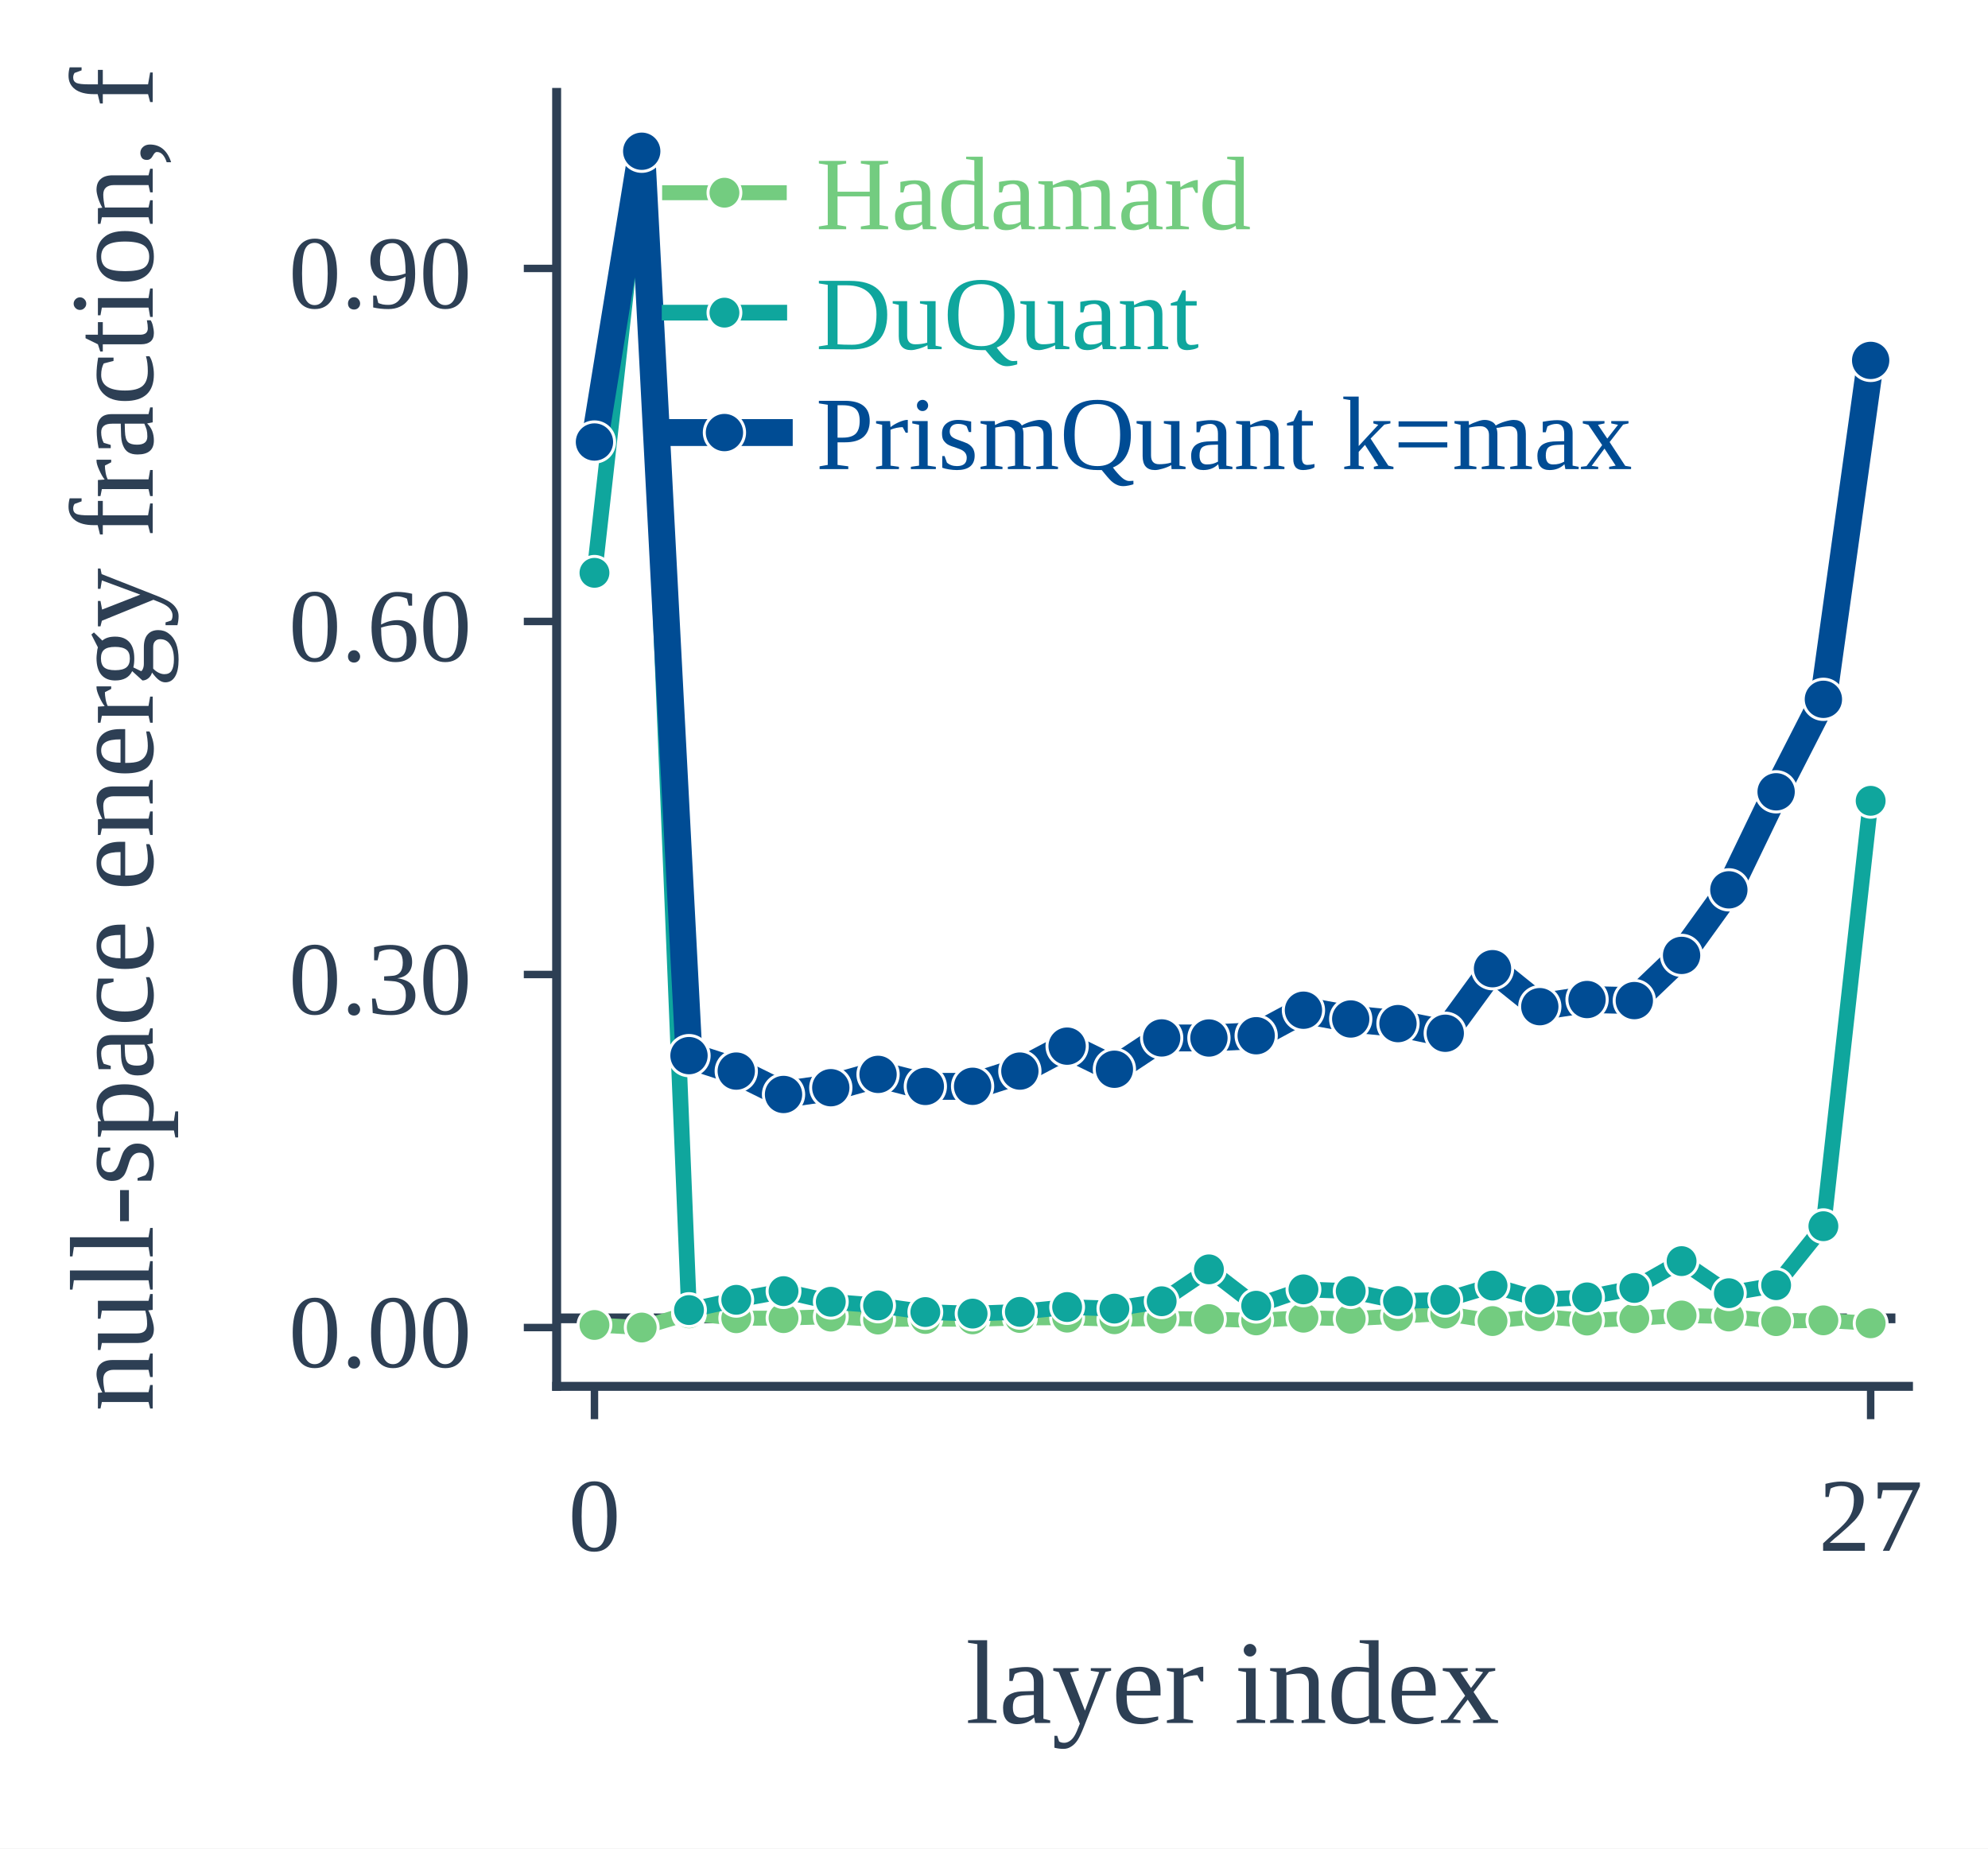
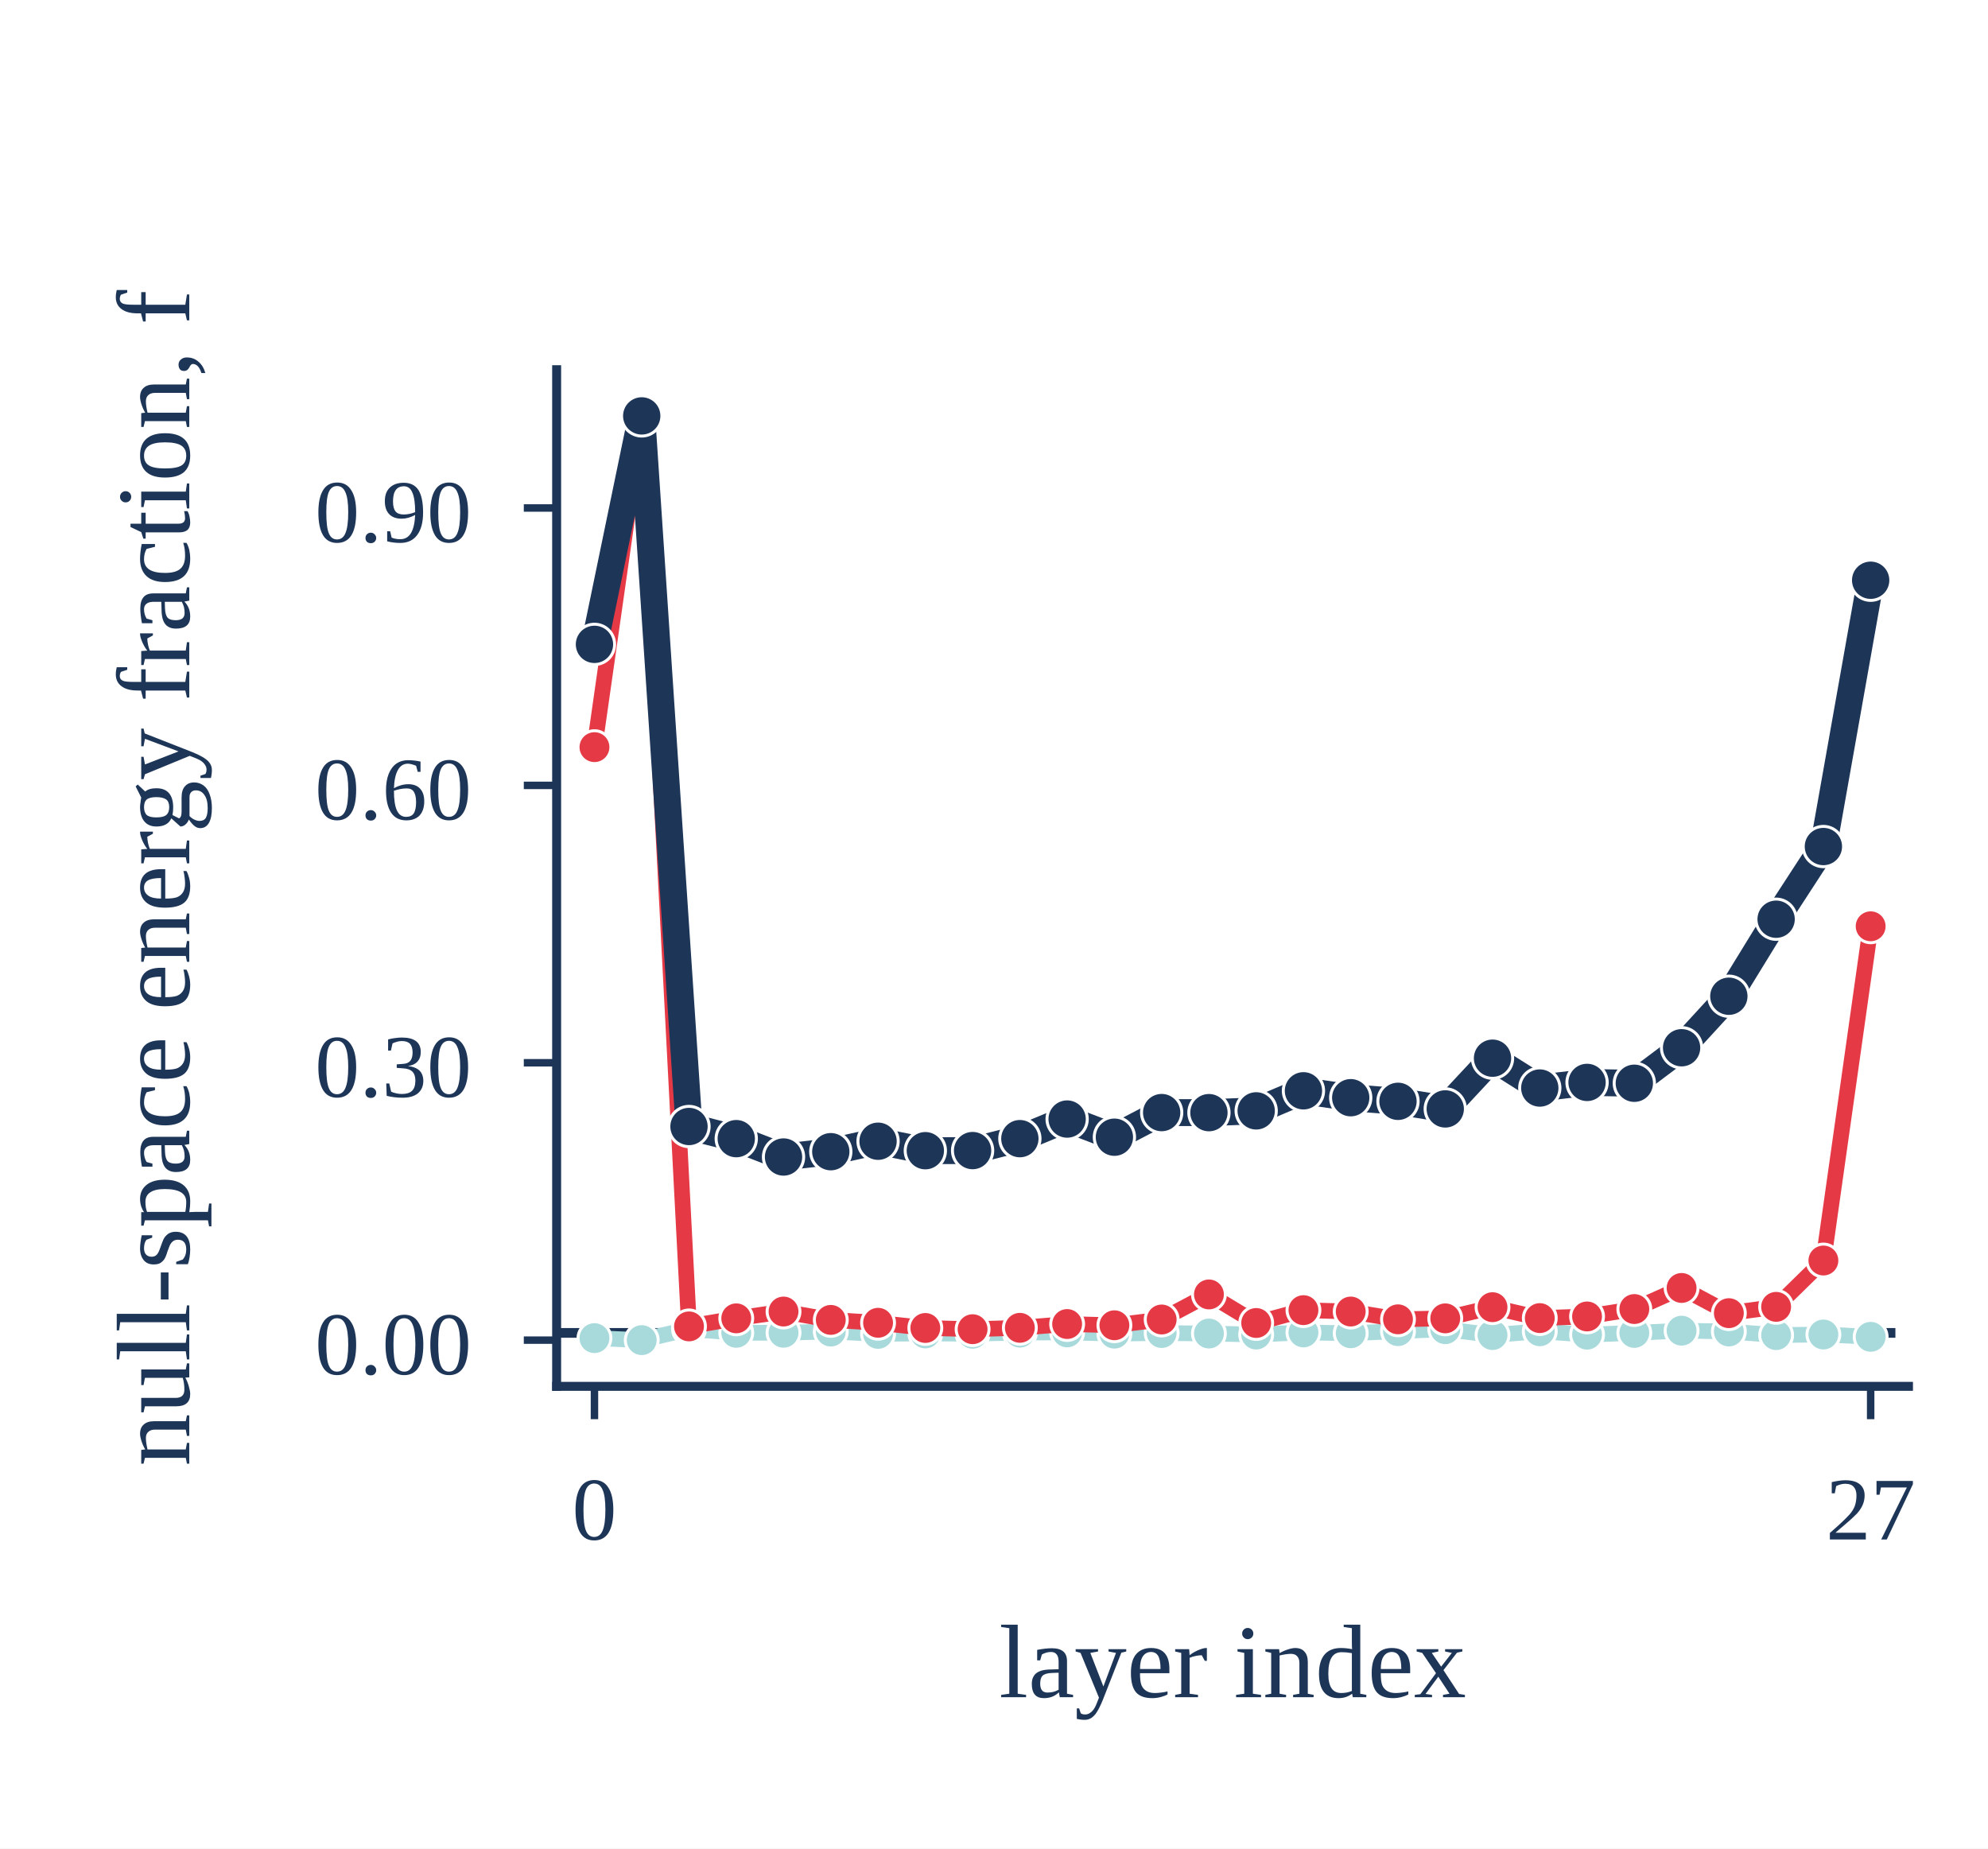
<svg xmlns="http://www.w3.org/2000/svg" xmlns:xlink="http://www.w3.org/1999/xlink" width="133.2pt" height="123.84pt" viewBox="0 0 133.2 123.84" version="1.1">
  <defs>
    <style type="text/css">*{stroke-linejoin: round; stroke-linecap: butt}</style>
  </defs>
  <g id="figure_1">
    <g id="patch_1">
-       <path d="M 0 123.84  L 133.2 123.84  L 133.2 0  L 0 0  z " style="fill: #ffffff" />
+       <path d="M 0 123.84 L 133.2 123.84 L 133.2 0 L 0 0 z " style="fill: #ffffff" />
    </g>
    <g id="axes_1">
      <g id="patch_2">
-         <path d="M 37.296 92.88  L 127.872 92.88  L 127.872 6.192  L 37.296 6.192  z " style="fill: #ffffff" />
+         <path d="M 37.296 92.88 L 127.872 92.88 L 127.872 24.768 L 37.296 24.768 z " style="fill: #ffffff" />
      </g>
      <g id="line2d_1">
-         <path d="M 37.296 88.324  L 127.872 88.324  " clip-path="url(#p4467985f52)" style="fill: none; stroke-dasharray: 1.95,1.3; stroke-dashoffset: 0; stroke: #2d3f54; stroke-width: 0.65" />
+         <path d="M 37.296 89.3 L 127.872 89.3 " clip-path="url(#p75a2b9dc0c)" style="fill: none; stroke-dasharray: 1.95,1.3; stroke-dashoffset: 0; stroke: #1d3557; stroke-width: 0.65" />
      </g>
      <g id="matplotlib.axis_1">
        <g id="xtick_1">
          <g id="line2d_2">
            <defs>
-               <path id="m7c803a8f22" d="M 0 0  L 0 2.2  " style="stroke: #2d3f54; stroke-width: 0.5" />
+               <path id="m716e5c46c3" d="M 0 0 L 0 2.2 " style="stroke: #1d3557; stroke-width: 0.5" />
            </defs>
            <g>
-               <use xlink:href="#m7c803a8f22" x="39.83" y="92.88" style="fill: #2d3f54; stroke: #2d3f54; stroke-width: 0.5" />
+               <use xlink:href="#m716e5c46c3" x="39.83" y="92.88" style="fill: #1d3557; stroke: #1d3557; stroke-width: 0.5" />
            </g>
          </g>
          <g id="text_1">
-             <text style="font-size: 7px; font-family: 'Times New Roman', 'Liberation Serif', 'DejaVu Serif', serif; text-anchor: middle; fill: #2d3f54" x="39.83" y="103.899" transform="rotate(-0 39.82959 103.8989)">0</text>
+             <text style="font-size: 6px; font-family: 'Times New Roman', 'Liberation Serif', 'DejaVu Serif', serif; text-anchor: middle; fill: #1d3557" x="39.83" y="103.139" transform="rotate(-0 39.82959 103.1391)">0</text>
          </g>
        </g>
        <g id="xtick_2">
          <g id="line2d_3">
            <g>
-               <use xlink:href="#m7c803a8f22" x="125.338" y="92.88" style="fill: #2d3f54; stroke: #2d3f54; stroke-width: 0.5" />
+               <use xlink:href="#m716e5c46c3" x="125.338" y="92.88" style="fill: #1d3557; stroke: #1d3557; stroke-width: 0.5" />
            </g>
          </g>
          <g id="text_2">
-             <text style="font-size: 7px; font-family: 'Times New Roman', 'Liberation Serif', 'DejaVu Serif', serif; text-anchor: middle; fill: #2d3f54" x="125.338" y="103.899" transform="rotate(-0 125.3384 103.8989)">27</text>
+             <text style="font-size: 6px; font-family: 'Times New Roman', 'Liberation Serif', 'DejaVu Serif', serif; text-anchor: middle; fill: #1d3557" x="125.338" y="103.139" transform="rotate(-0 125.3384 103.1391)">27</text>
          </g>
        </g>
        <g id="text_3">
-           <text style="font-size: 8px; font-family: 'Times New Roman', 'Liberation Serif', 'DejaVu Serif', serif; text-anchor: middle; fill: #2d3f54" x="82.584" y="115.433" transform="rotate(-0 82.584 115.4334)">layer index</text>
+           <text style="font-size: 7px; font-family: 'Times New Roman', 'Liberation Serif', 'DejaVu Serif', serif; text-anchor: middle; fill: #1d3557" x="82.584" y="113.706" transform="rotate(-0 82.584 113.7058)">layer index</text>
        </g>
      </g>
      <g id="matplotlib.axis_2">
        <g id="ytick_1">
          <g id="line2d_4">
            <defs>
-               <path id="m701e18519f" d="M 0 0  L -2.2 0  " style="stroke: #2d3f54; stroke-width: 0.5" />
+               <path id="m52e8c75e8f" d="M 0 0 L -2.2 0 " style="stroke: #1d3557; stroke-width: 0.5" />
            </defs>
            <g>
-               <use xlink:href="#m701e18519f" x="37.296" y="88.94" style="fill: #2d3f54; stroke: #2d3f54; stroke-width: 0.5" />
+               <use xlink:href="#m52e8c75e8f" x="37.296" y="89.784" style="fill: #1d3557; stroke: #1d3557; stroke-width: 0.5" />
            </g>
          </g>
          <g id="text_4">
-             <text style="font-size: 7px; font-family: 'Times New Roman', 'Liberation Serif', 'DejaVu Serif', serif; text-anchor: end; fill: #2d3f54" x="31.596" y="91.599" transform="rotate(-0 31.596 91.59936)">0.00</text>
+             <text style="font-size: 6px; font-family: 'Times New Roman', 'Liberation Serif', 'DejaVu Serif', serif; text-anchor: end; fill: #1d3557" x="31.596" y="92.064" transform="rotate(-0 31.596 92.06374)">0.00</text>
          </g>
        </g>
        <g id="ytick_2">
          <g id="line2d_5">
            <g>
-               <use xlink:href="#m701e18519f" x="37.296" y="65.288" style="fill: #2d3f54; stroke: #2d3f54; stroke-width: 0.5" />
+               <use xlink:href="#m52e8c75e8f" x="37.296" y="71.201" style="fill: #1d3557; stroke: #1d3557; stroke-width: 0.5" />
            </g>
          </g>
          <g id="text_5">
-             <text style="font-size: 7px; font-family: 'Times New Roman', 'Liberation Serif', 'DejaVu Serif', serif; text-anchor: end; fill: #2d3f54" x="31.596" y="67.947" transform="rotate(-0 31.596 67.94744)">0.30</text>
+             <text style="font-size: 6px; font-family: 'Times New Roman', 'Liberation Serif', 'DejaVu Serif', serif; text-anchor: end; fill: #1d3557" x="31.596" y="73.48" transform="rotate(-0 31.596 73.4801)">0.30</text>
          </g>
        </g>
        <g id="ytick_3">
          <g id="line2d_6">
            <g>
-               <use xlink:href="#m701e18519f" x="37.296" y="41.636" style="fill: #2d3f54; stroke: #2d3f54; stroke-width: 0.5" />
+               <use xlink:href="#m52e8c75e8f" x="37.296" y="52.617" style="fill: #1d3557; stroke: #1d3557; stroke-width: 0.5" />
            </g>
          </g>
          <g id="text_6">
-             <text style="font-size: 7px; font-family: 'Times New Roman', 'Liberation Serif', 'DejaVu Serif', serif; text-anchor: end; fill: #2d3f54" x="31.596" y="44.296" transform="rotate(-0 31.596 44.29553)">0.60</text>
+             <text style="font-size: 6px; font-family: 'Times New Roman', 'Liberation Serif', 'DejaVu Serif', serif; text-anchor: end; fill: #1d3557" x="31.596" y="54.896" transform="rotate(-0 31.596 54.89645)">0.60</text>
          </g>
        </g>
        <g id="ytick_4">
          <g id="line2d_7">
            <g>
-               <use xlink:href="#m701e18519f" x="37.296" y="17.984" style="fill: #2d3f54; stroke: #2d3f54; stroke-width: 0.5" />
+               <use xlink:href="#m52e8c75e8f" x="37.296" y="34.033" style="fill: #1d3557; stroke: #1d3557; stroke-width: 0.5" />
            </g>
          </g>
          <g id="text_7">
-             <text style="font-size: 7px; font-family: 'Times New Roman', 'Liberation Serif', 'DejaVu Serif', serif; text-anchor: end; fill: #2d3f54" x="31.596" y="20.644" transform="rotate(-0 31.596 20.64361)">0.90</text>
+             <text style="font-size: 6px; font-family: 'Times New Roman', 'Liberation Serif', 'DejaVu Serif', serif; text-anchor: end; fill: #1d3557" x="31.596" y="36.313" transform="rotate(-0 31.596 36.3128)">0.90</text>
          </g>
        </g>
        <g id="text_8">
-           <text style="font-size: 8px; font-family: 'Times New Roman', 'Liberation Serif', 'DejaVu Serif', serif; text-anchor: middle; fill: #2d3f54" x="10.233" y="49.536" transform="rotate(-90 10.23256 49.536)">null-space energy fraction, f</text>
+           <text style="font-size: 7px; font-family: 'Times New Roman', 'Liberation Serif', 'DejaVu Serif', serif; text-anchor: middle; fill: #1d3557" x="12.681" y="58.824" transform="rotate(-90 12.68131 58.824)">null-space energy fraction, f</text>
        </g>
      </g>
      <g id="line2d_8">
-         <path d="M 39.83 88.768  L 42.997 88.94  L 46.164 87.991  L 49.331 88.317  L 52.498 88.31  L 55.665 88.208  L 58.832 88.405  L 61.999 88.367  L 65.166 88.392  L 68.333 88.3  L 71.5 88.278  L 74.667 88.385  L 77.834 88.333  L 81.001 88.375  L 84.167 88.462  L 87.334 88.282  L 90.501 88.353  L 93.668 88.174  L 96.835 88.005  L 100.002 88.507  L 103.169 88.184  L 106.336 88.473  L 109.503 88.322  L 112.67 88.133  L 115.837 88.201  L 119.004 88.512  L 122.171 88.458  L 125.338 88.656  " clip-path="url(#p4467985f52)" style="fill: none; stroke: #73cc80; stroke-linecap: square" />
+         <path d="M 39.83 89.649 L 42.997 89.784 L 46.164 89.039 L 49.331 89.294 L 52.498 89.289 L 55.665 89.209 L 58.832 89.364 L 61.999 89.334 L 65.166 89.354 L 68.333 89.281 L 71.5 89.264 L 74.667 89.348 L 77.834 89.308 L 81.001 89.341 L 84.167 89.409 L 87.334 89.268 L 90.501 89.323 L 93.668 89.182 L 96.835 89.05 L 100.002 89.444 L 103.169 89.191 L 106.336 89.417 L 109.503 89.299 L 112.67 89.15 L 115.837 89.204 L 119.004 89.448 L 122.171 89.406 L 125.338 89.562 " clip-path="url(#p75a2b9dc0c)" style="fill: none; stroke: #a8dadc; stroke-width: 1.05; stroke-linecap: square" />
        <defs>
-           <path id="m86044b3d68" d="M 0 1.1  C 0.292 1.1 0.572 0.984 0.778 0.778  C 0.984 0.572 1.1 0.292 1.1 0  C 1.1 -0.292 0.984 -0.572 0.778 -0.778  C 0.572 -0.984 0.292 -1.1 0 -1.1  C -0.292 -1.1 -0.572 -0.984 -0.778 -0.778  C -0.984 -0.572 -1.1 -0.292 -1.1 0  C -1.1 0.292 -0.984 0.572 -0.778 0.778  C -0.572 0.984 -0.292 1.1 0 1.1  z " style="stroke: #ffffff; stroke-width: 0.2" />
+           <path id="m01fbbbdf0d" d="M 0 1.1 C 0.292 1.1 0.572 0.984 0.778 0.778 C 0.984 0.572 1.1 0.292 1.1 0 C 1.1 -0.292 0.984 -0.572 0.778 -0.778 C 0.572 -0.984 0.292 -1.1 0 -1.1 C -0.292 -1.1 -0.572 -0.984 -0.778 -0.778 C -0.984 -0.572 -1.1 -0.292 -1.1 0 C -1.1 0.292 -0.984 0.572 -0.778 0.778 C -0.572 0.984 -0.292 1.1 0 1.1 z " style="stroke: #ffffff; stroke-width: 0.2" />
        </defs>
-         <g clip-path="url(#p4467985f52)">
-           <use xlink:href="#m86044b3d68" x="39.83" y="88.768" style="fill: #73cc80; stroke: #ffffff; stroke-width: 0.2" />
-           <use xlink:href="#m86044b3d68" x="42.997" y="88.94" style="fill: #73cc80; stroke: #ffffff; stroke-width: 0.2" />
-           <use xlink:href="#m86044b3d68" x="46.164" y="87.991" style="fill: #73cc80; stroke: #ffffff; stroke-width: 0.2" />
-           <use xlink:href="#m86044b3d68" x="49.331" y="88.317" style="fill: #73cc80; stroke: #ffffff; stroke-width: 0.2" />
-           <use xlink:href="#m86044b3d68" x="52.498" y="88.31" style="fill: #73cc80; stroke: #ffffff; stroke-width: 0.2" />
-           <use xlink:href="#m86044b3d68" x="55.665" y="88.208" style="fill: #73cc80; stroke: #ffffff; stroke-width: 0.2" />
-           <use xlink:href="#m86044b3d68" x="58.832" y="88.405" style="fill: #73cc80; stroke: #ffffff; stroke-width: 0.2" />
-           <use xlink:href="#m86044b3d68" x="61.999" y="88.367" style="fill: #73cc80; stroke: #ffffff; stroke-width: 0.2" />
-           <use xlink:href="#m86044b3d68" x="65.166" y="88.392" style="fill: #73cc80; stroke: #ffffff; stroke-width: 0.2" />
-           <use xlink:href="#m86044b3d68" x="68.333" y="88.3" style="fill: #73cc80; stroke: #ffffff; stroke-width: 0.2" />
-           <use xlink:href="#m86044b3d68" x="71.5" y="88.278" style="fill: #73cc80; stroke: #ffffff; stroke-width: 0.2" />
-           <use xlink:href="#m86044b3d68" x="74.667" y="88.385" style="fill: #73cc80; stroke: #ffffff; stroke-width: 0.2" />
-           <use xlink:href="#m86044b3d68" x="77.834" y="88.333" style="fill: #73cc80; stroke: #ffffff; stroke-width: 0.2" />
-           <use xlink:href="#m86044b3d68" x="81.001" y="88.375" style="fill: #73cc80; stroke: #ffffff; stroke-width: 0.2" />
-           <use xlink:href="#m86044b3d68" x="84.167" y="88.462" style="fill: #73cc80; stroke: #ffffff; stroke-width: 0.2" />
-           <use xlink:href="#m86044b3d68" x="87.334" y="88.282" style="fill: #73cc80; stroke: #ffffff; stroke-width: 0.2" />
-           <use xlink:href="#m86044b3d68" x="90.501" y="88.353" style="fill: #73cc80; stroke: #ffffff; stroke-width: 0.2" />
-           <use xlink:href="#m86044b3d68" x="93.668" y="88.174" style="fill: #73cc80; stroke: #ffffff; stroke-width: 0.2" />
-           <use xlink:href="#m86044b3d68" x="96.835" y="88.005" style="fill: #73cc80; stroke: #ffffff; stroke-width: 0.2" />
-           <use xlink:href="#m86044b3d68" x="100.002" y="88.507" style="fill: #73cc80; stroke: #ffffff; stroke-width: 0.2" />
-           <use xlink:href="#m86044b3d68" x="103.169" y="88.184" style="fill: #73cc80; stroke: #ffffff; stroke-width: 0.2" />
-           <use xlink:href="#m86044b3d68" x="106.336" y="88.473" style="fill: #73cc80; stroke: #ffffff; stroke-width: 0.2" />
-           <use xlink:href="#m86044b3d68" x="109.503" y="88.322" style="fill: #73cc80; stroke: #ffffff; stroke-width: 0.2" />
-           <use xlink:href="#m86044b3d68" x="112.67" y="88.133" style="fill: #73cc80; stroke: #ffffff; stroke-width: 0.2" />
-           <use xlink:href="#m86044b3d68" x="115.837" y="88.201" style="fill: #73cc80; stroke: #ffffff; stroke-width: 0.2" />
-           <use xlink:href="#m86044b3d68" x="119.004" y="88.512" style="fill: #73cc80; stroke: #ffffff; stroke-width: 0.2" />
-           <use xlink:href="#m86044b3d68" x="122.171" y="88.458" style="fill: #73cc80; stroke: #ffffff; stroke-width: 0.2" />
-           <use xlink:href="#m86044b3d68" x="125.338" y="88.656" style="fill: #73cc80; stroke: #ffffff; stroke-width: 0.2" />
+         <g clip-path="url(#p75a2b9dc0c)">
+           <use xlink:href="#m01fbbbdf0d" x="39.83" y="89.649" style="fill: #a8dadc; stroke: #ffffff; stroke-width: 0.2" />
+           <use xlink:href="#m01fbbbdf0d" x="42.997" y="89.784" style="fill: #a8dadc; stroke: #ffffff; stroke-width: 0.2" />
+           <use xlink:href="#m01fbbbdf0d" x="46.164" y="89.039" style="fill: #a8dadc; stroke: #ffffff; stroke-width: 0.2" />
+           <use xlink:href="#m01fbbbdf0d" x="49.331" y="89.294" style="fill: #a8dadc; stroke: #ffffff; stroke-width: 0.2" />
+           <use xlink:href="#m01fbbbdf0d" x="52.498" y="89.289" style="fill: #a8dadc; stroke: #ffffff; stroke-width: 0.2" />
+           <use xlink:href="#m01fbbbdf0d" x="55.665" y="89.209" style="fill: #a8dadc; stroke: #ffffff; stroke-width: 0.2" />
+           <use xlink:href="#m01fbbbdf0d" x="58.832" y="89.364" style="fill: #a8dadc; stroke: #ffffff; stroke-width: 0.2" />
+           <use xlink:href="#m01fbbbdf0d" x="61.999" y="89.334" style="fill: #a8dadc; stroke: #ffffff; stroke-width: 0.2" />
+           <use xlink:href="#m01fbbbdf0d" x="65.166" y="89.354" style="fill: #a8dadc; stroke: #ffffff; stroke-width: 0.2" />
+           <use xlink:href="#m01fbbbdf0d" x="68.333" y="89.281" style="fill: #a8dadc; stroke: #ffffff; stroke-width: 0.2" />
+           <use xlink:href="#m01fbbbdf0d" x="71.5" y="89.264" style="fill: #a8dadc; stroke: #ffffff; stroke-width: 0.2" />
+           <use xlink:href="#m01fbbbdf0d" x="74.667" y="89.348" style="fill: #a8dadc; stroke: #ffffff; stroke-width: 0.2" />
+           <use xlink:href="#m01fbbbdf0d" x="77.834" y="89.308" style="fill: #a8dadc; stroke: #ffffff; stroke-width: 0.2" />
+           <use xlink:href="#m01fbbbdf0d" x="81.001" y="89.341" style="fill: #a8dadc; stroke: #ffffff; stroke-width: 0.2" />
+           <use xlink:href="#m01fbbbdf0d" x="84.167" y="89.409" style="fill: #a8dadc; stroke: #ffffff; stroke-width: 0.2" />
+           <use xlink:href="#m01fbbbdf0d" x="87.334" y="89.268" style="fill: #a8dadc; stroke: #ffffff; stroke-width: 0.2" />
+           <use xlink:href="#m01fbbbdf0d" x="90.501" y="89.323" style="fill: #a8dadc; stroke: #ffffff; stroke-width: 0.2" />
+           <use xlink:href="#m01fbbbdf0d" x="93.668" y="89.182" style="fill: #a8dadc; stroke: #ffffff; stroke-width: 0.2" />
+           <use xlink:href="#m01fbbbdf0d" x="96.835" y="89.05" style="fill: #a8dadc; stroke: #ffffff; stroke-width: 0.2" />
+           <use xlink:href="#m01fbbbdf0d" x="100.002" y="89.444" style="fill: #a8dadc; stroke: #ffffff; stroke-width: 0.2" />
+           <use xlink:href="#m01fbbbdf0d" x="103.169" y="89.191" style="fill: #a8dadc; stroke: #ffffff; stroke-width: 0.2" />
+           <use xlink:href="#m01fbbbdf0d" x="106.336" y="89.417" style="fill: #a8dadc; stroke: #ffffff; stroke-width: 0.2" />
+           <use xlink:href="#m01fbbbdf0d" x="109.503" y="89.299" style="fill: #a8dadc; stroke: #ffffff; stroke-width: 0.2" />
+           <use xlink:href="#m01fbbbdf0d" x="112.67" y="89.15" style="fill: #a8dadc; stroke: #ffffff; stroke-width: 0.2" />
+           <use xlink:href="#m01fbbbdf0d" x="115.837" y="89.204" style="fill: #a8dadc; stroke: #ffffff; stroke-width: 0.2" />
+           <use xlink:href="#m01fbbbdf0d" x="119.004" y="89.448" style="fill: #a8dadc; stroke: #ffffff; stroke-width: 0.2" />
+           <use xlink:href="#m01fbbbdf0d" x="122.171" y="89.406" style="fill: #a8dadc; stroke: #ffffff; stroke-width: 0.2" />
+           <use xlink:href="#m01fbbbdf0d" x="125.338" y="89.562" style="fill: #a8dadc; stroke: #ffffff; stroke-width: 0.2" />
        </g>
      </g>
      <g id="line2d_9">
-         <path d="M 39.83 38.377  L 42.997 10.14  L 46.164 87.769  L 49.331 87.082  L 52.498 86.501  L 55.665 87.213  L 58.832 87.46  L 61.999 87.902  L 65.166 88.006  L 68.333 87.889  L 71.5 87.566  L 74.667 87.672  L 77.834 87.179  L 81.001 85.042  L 84.167 87.478  L 87.334 86.383  L 90.501 86.501  L 93.668 87.166  L 96.835 87.083  L 100.002 86.129  L 103.169 87.061  L 106.336 86.919  L 109.503 86.289  L 112.67 84.49  L 115.837 86.64  L 119.004 86.102  L 122.171 82.151  L 125.338 53.651  " clip-path="url(#p4467985f52)" style="fill: none; stroke: #0fa69d; stroke-width: 1.05; stroke-linecap: square" />
+         <path d="M 39.83 50.056 L 42.997 27.87 L 46.164 88.864 L 49.331 88.324 L 52.498 87.868 L 55.665 88.428 L 58.832 88.622 L 61.999 88.969 L 65.166 89.051 L 68.333 88.959 L 71.5 88.705 L 74.667 88.788 L 77.834 88.401 L 81.001 86.722 L 84.167 88.635 L 87.334 87.775 L 90.501 87.868 L 93.668 88.39 L 96.835 88.325 L 100.002 87.576 L 103.169 88.308 L 106.336 88.197 L 109.503 87.701 L 112.67 86.288 L 115.837 87.977 L 119.004 87.554 L 122.171 84.45 L 125.338 62.058 " clip-path="url(#p75a2b9dc0c)" style="fill: none; stroke: #e63946; stroke-width: 1.05; stroke-linecap: square" />
        <defs>
-           <path id="m8e800b2c42" d="M 0 1.1  C 0.292 1.1 0.572 0.984 0.778 0.778  C 0.984 0.572 1.1 0.292 1.1 0  C 1.1 -0.292 0.984 -0.572 0.778 -0.778  C 0.572 -0.984 0.292 -1.1 0 -1.1  C -0.292 -1.1 -0.572 -0.984 -0.778 -0.778  C -0.984 -0.572 -1.1 -0.292 -1.1 0  C -1.1 0.292 -0.984 0.572 -0.778 0.778  C -0.572 0.984 -0.292 1.1 0 1.1  z " style="stroke: #ffffff; stroke-width: 0.2" />
+           <path id="m89990b2d81" d="M 0 1.1 C 0.292 1.1 0.572 0.984 0.778 0.778 C 0.984 0.572 1.1 0.292 1.1 0 C 1.1 -0.292 0.984 -0.572 0.778 -0.778 C 0.572 -0.984 0.292 -1.1 0 -1.1 C -0.292 -1.1 -0.572 -0.984 -0.778 -0.778 C -0.984 -0.572 -1.1 -0.292 -1.1 0 C -1.1 0.292 -0.984 0.572 -0.778 0.778 C -0.572 0.984 -0.292 1.1 0 1.1 z " style="stroke: #ffffff; stroke-width: 0.2" />
        </defs>
-         <g clip-path="url(#p4467985f52)">
-           <use xlink:href="#m8e800b2c42" x="39.83" y="38.377" style="fill: #0fa69d; stroke: #ffffff; stroke-width: 0.2" />
-           <use xlink:href="#m8e800b2c42" x="42.997" y="10.14" style="fill: #0fa69d; stroke: #ffffff; stroke-width: 0.2" />
-           <use xlink:href="#m8e800b2c42" x="46.164" y="87.769" style="fill: #0fa69d; stroke: #ffffff; stroke-width: 0.2" />
-           <use xlink:href="#m8e800b2c42" x="49.331" y="87.082" style="fill: #0fa69d; stroke: #ffffff; stroke-width: 0.2" />
-           <use xlink:href="#m8e800b2c42" x="52.498" y="86.501" style="fill: #0fa69d; stroke: #ffffff; stroke-width: 0.2" />
-           <use xlink:href="#m8e800b2c42" x="55.665" y="87.213" style="fill: #0fa69d; stroke: #ffffff; stroke-width: 0.2" />
-           <use xlink:href="#m8e800b2c42" x="58.832" y="87.46" style="fill: #0fa69d; stroke: #ffffff; stroke-width: 0.2" />
-           <use xlink:href="#m8e800b2c42" x="61.999" y="87.902" style="fill: #0fa69d; stroke: #ffffff; stroke-width: 0.2" />
-           <use xlink:href="#m8e800b2c42" x="65.166" y="88.006" style="fill: #0fa69d; stroke: #ffffff; stroke-width: 0.2" />
-           <use xlink:href="#m8e800b2c42" x="68.333" y="87.889" style="fill: #0fa69d; stroke: #ffffff; stroke-width: 0.2" />
-           <use xlink:href="#m8e800b2c42" x="71.5" y="87.566" style="fill: #0fa69d; stroke: #ffffff; stroke-width: 0.2" />
-           <use xlink:href="#m8e800b2c42" x="74.667" y="87.672" style="fill: #0fa69d; stroke: #ffffff; stroke-width: 0.2" />
-           <use xlink:href="#m8e800b2c42" x="77.834" y="87.179" style="fill: #0fa69d; stroke: #ffffff; stroke-width: 0.2" />
-           <use xlink:href="#m8e800b2c42" x="81.001" y="85.042" style="fill: #0fa69d; stroke: #ffffff; stroke-width: 0.2" />
-           <use xlink:href="#m8e800b2c42" x="84.167" y="87.478" style="fill: #0fa69d; stroke: #ffffff; stroke-width: 0.2" />
-           <use xlink:href="#m8e800b2c42" x="87.334" y="86.383" style="fill: #0fa69d; stroke: #ffffff; stroke-width: 0.2" />
-           <use xlink:href="#m8e800b2c42" x="90.501" y="86.501" style="fill: #0fa69d; stroke: #ffffff; stroke-width: 0.2" />
-           <use xlink:href="#m8e800b2c42" x="93.668" y="87.166" style="fill: #0fa69d; stroke: #ffffff; stroke-width: 0.2" />
-           <use xlink:href="#m8e800b2c42" x="96.835" y="87.083" style="fill: #0fa69d; stroke: #ffffff; stroke-width: 0.2" />
-           <use xlink:href="#m8e800b2c42" x="100.002" y="86.129" style="fill: #0fa69d; stroke: #ffffff; stroke-width: 0.2" />
-           <use xlink:href="#m8e800b2c42" x="103.169" y="87.061" style="fill: #0fa69d; stroke: #ffffff; stroke-width: 0.2" />
-           <use xlink:href="#m8e800b2c42" x="106.336" y="86.919" style="fill: #0fa69d; stroke: #ffffff; stroke-width: 0.2" />
-           <use xlink:href="#m8e800b2c42" x="109.503" y="86.289" style="fill: #0fa69d; stroke: #ffffff; stroke-width: 0.2" />
-           <use xlink:href="#m8e800b2c42" x="112.67" y="84.49" style="fill: #0fa69d; stroke: #ffffff; stroke-width: 0.2" />
-           <use xlink:href="#m8e800b2c42" x="115.837" y="86.64" style="fill: #0fa69d; stroke: #ffffff; stroke-width: 0.2" />
-           <use xlink:href="#m8e800b2c42" x="119.004" y="86.102" style="fill: #0fa69d; stroke: #ffffff; stroke-width: 0.2" />
-           <use xlink:href="#m8e800b2c42" x="122.171" y="82.151" style="fill: #0fa69d; stroke: #ffffff; stroke-width: 0.2" />
-           <use xlink:href="#m8e800b2c42" x="125.338" y="53.651" style="fill: #0fa69d; stroke: #ffffff; stroke-width: 0.2" />
+         <g clip-path="url(#p75a2b9dc0c)">
+           <use xlink:href="#m89990b2d81" x="39.83" y="50.056" style="fill: #e63946; stroke: #ffffff; stroke-width: 0.2" />
+           <use xlink:href="#m89990b2d81" x="42.997" y="27.87" style="fill: #e63946; stroke: #ffffff; stroke-width: 0.2" />
+           <use xlink:href="#m89990b2d81" x="46.164" y="88.864" style="fill: #e63946; stroke: #ffffff; stroke-width: 0.2" />
+           <use xlink:href="#m89990b2d81" x="49.331" y="88.324" style="fill: #e63946; stroke: #ffffff; stroke-width: 0.2" />
+           <use xlink:href="#m89990b2d81" x="52.498" y="87.868" style="fill: #e63946; stroke: #ffffff; stroke-width: 0.2" />
+           <use xlink:href="#m89990b2d81" x="55.665" y="88.428" style="fill: #e63946; stroke: #ffffff; stroke-width: 0.2" />
+           <use xlink:href="#m89990b2d81" x="58.832" y="88.622" style="fill: #e63946; stroke: #ffffff; stroke-width: 0.2" />
+           <use xlink:href="#m89990b2d81" x="61.999" y="88.969" style="fill: #e63946; stroke: #ffffff; stroke-width: 0.2" />
+           <use xlink:href="#m89990b2d81" x="65.166" y="89.051" style="fill: #e63946; stroke: #ffffff; stroke-width: 0.2" />
+           <use xlink:href="#m89990b2d81" x="68.333" y="88.959" style="fill: #e63946; stroke: #ffffff; stroke-width: 0.2" />
+           <use xlink:href="#m89990b2d81" x="71.5" y="88.705" style="fill: #e63946; stroke: #ffffff; stroke-width: 0.2" />
+           <use xlink:href="#m89990b2d81" x="74.667" y="88.788" style="fill: #e63946; stroke: #ffffff; stroke-width: 0.2" />
+           <use xlink:href="#m89990b2d81" x="77.834" y="88.401" style="fill: #e63946; stroke: #ffffff; stroke-width: 0.2" />
+           <use xlink:href="#m89990b2d81" x="81.001" y="86.722" style="fill: #e63946; stroke: #ffffff; stroke-width: 0.2" />
+           <use xlink:href="#m89990b2d81" x="84.167" y="88.635" style="fill: #e63946; stroke: #ffffff; stroke-width: 0.2" />
+           <use xlink:href="#m89990b2d81" x="87.334" y="87.775" style="fill: #e63946; stroke: #ffffff; stroke-width: 0.2" />
+           <use xlink:href="#m89990b2d81" x="90.501" y="87.868" style="fill: #e63946; stroke: #ffffff; stroke-width: 0.2" />
+           <use xlink:href="#m89990b2d81" x="93.668" y="88.39" style="fill: #e63946; stroke: #ffffff; stroke-width: 0.2" />
+           <use xlink:href="#m89990b2d81" x="96.835" y="88.325" style="fill: #e63946; stroke: #ffffff; stroke-width: 0.2" />
+           <use xlink:href="#m89990b2d81" x="100.002" y="87.576" style="fill: #e63946; stroke: #ffffff; stroke-width: 0.2" />
+           <use xlink:href="#m89990b2d81" x="103.169" y="88.308" style="fill: #e63946; stroke: #ffffff; stroke-width: 0.2" />
+           <use xlink:href="#m89990b2d81" x="106.336" y="88.197" style="fill: #e63946; stroke: #ffffff; stroke-width: 0.2" />
+           <use xlink:href="#m89990b2d81" x="109.503" y="87.701" style="fill: #e63946; stroke: #ffffff; stroke-width: 0.2" />
+           <use xlink:href="#m89990b2d81" x="112.67" y="86.288" style="fill: #e63946; stroke: #ffffff; stroke-width: 0.2" />
+           <use xlink:href="#m89990b2d81" x="115.837" y="87.977" style="fill: #e63946; stroke: #ffffff; stroke-width: 0.2" />
+           <use xlink:href="#m89990b2d81" x="119.004" y="87.554" style="fill: #e63946; stroke: #ffffff; stroke-width: 0.2" />
+           <use xlink:href="#m89990b2d81" x="122.171" y="84.45" style="fill: #e63946; stroke: #ffffff; stroke-width: 0.2" />
+           <use xlink:href="#m89990b2d81" x="125.338" y="62.058" style="fill: #e63946; stroke: #ffffff; stroke-width: 0.2" />
        </g>
      </g>
      <g id="line2d_10">
-         <path d="M 39.83 29.613  L 42.997 10.132  L 46.164 70.723  L 49.331 71.759  L 52.498 73.325  L 55.665 72.872  L 58.832 71.98  L 61.999 72.786  L 65.166 72.778  L 68.333 71.759  L 71.5 70.088  L 74.667 71.636  L 77.834 69.537  L 81.001 69.542  L 84.167 69.39  L 87.334 67.68  L 90.501 68.268  L 93.668 68.578  L 96.835 69.224  L 100.002 64.899  L 103.169 67.443  L 106.336 66.965  L 109.503 67.036  L 112.67 64.008  L 115.837 59.616  L 119.004 53.048  L 122.171 46.852  L 125.338 24.146  " clip-path="url(#p4467985f52)" style="fill: none; stroke: #004c94; stroke-width: 1.8; stroke-linecap: square" />
+         <path d="M 39.83 43.17 L 42.997 27.864 L 46.164 75.471 L 49.331 76.285 L 52.498 77.515 L 55.665 77.159 L 58.832 76.458 L 61.999 77.092 L 65.166 77.085 L 68.333 76.285 L 71.5 74.972 L 74.667 76.188 L 77.834 74.539 L 81.001 74.543 L 84.167 74.424 L 87.334 73.08 L 90.501 73.542 L 93.668 73.785 L 96.835 74.293 L 100.002 70.895 L 103.169 72.894 L 106.336 72.518 L 109.503 72.574 L 112.67 70.195 L 115.837 66.744 L 119.004 61.584 L 122.171 56.715 L 125.338 38.874 " clip-path="url(#p75a2b9dc0c)" style="fill: none; stroke: #1d3557; stroke-width: 1.8; stroke-linecap: square" />
        <defs>
-           <path id="mc3a30b84ad" d="M 0 1.35  C 0.358 1.35 0.701 1.208 0.955 0.955  C 1.208 0.701 1.35 0.358 1.35 0  C 1.35 -0.358 1.208 -0.701 0.955 -0.955  C 0.701 -1.208 0.358 -1.35 0 -1.35  C -0.358 -1.35 -0.701 -1.208 -0.955 -0.955  C -1.208 -0.701 -1.35 -0.358 -1.35 0  C -1.35 0.358 -1.208 0.701 -0.955 0.955  C -0.701 1.208 -0.358 1.35 0 1.35  z " style="stroke: #ffffff; stroke-width: 0.2" />
+           <path id="m8409ae045e" d="M 0 1.35 C 0.358 1.35 0.701 1.208 0.955 0.955 C 1.208 0.701 1.35 0.358 1.35 0 C 1.35 -0.358 1.208 -0.701 0.955 -0.955 C 0.701 -1.208 0.358 -1.35 0 -1.35 C -0.358 -1.35 -0.701 -1.208 -0.955 -0.955 C -1.208 -0.701 -1.35 -0.358 -1.35 0 C -1.35 0.358 -1.208 0.701 -0.955 0.955 C -0.701 1.208 -0.358 1.35 0 1.35 z " style="stroke: #ffffff; stroke-width: 0.2" />
        </defs>
-         <g clip-path="url(#p4467985f52)">
-           <use xlink:href="#mc3a30b84ad" x="39.83" y="29.613" style="fill: #004c94; stroke: #ffffff; stroke-width: 0.2" />
-           <use xlink:href="#mc3a30b84ad" x="42.997" y="10.132" style="fill: #004c94; stroke: #ffffff; stroke-width: 0.2" />
-           <use xlink:href="#mc3a30b84ad" x="46.164" y="70.723" style="fill: #004c94; stroke: #ffffff; stroke-width: 0.2" />
-           <use xlink:href="#mc3a30b84ad" x="49.331" y="71.759" style="fill: #004c94; stroke: #ffffff; stroke-width: 0.2" />
-           <use xlink:href="#mc3a30b84ad" x="52.498" y="73.325" style="fill: #004c94; stroke: #ffffff; stroke-width: 0.2" />
-           <use xlink:href="#mc3a30b84ad" x="55.665" y="72.872" style="fill: #004c94; stroke: #ffffff; stroke-width: 0.2" />
-           <use xlink:href="#mc3a30b84ad" x="58.832" y="71.98" style="fill: #004c94; stroke: #ffffff; stroke-width: 0.2" />
-           <use xlink:href="#mc3a30b84ad" x="61.999" y="72.786" style="fill: #004c94; stroke: #ffffff; stroke-width: 0.2" />
-           <use xlink:href="#mc3a30b84ad" x="65.166" y="72.778" style="fill: #004c94; stroke: #ffffff; stroke-width: 0.2" />
-           <use xlink:href="#mc3a30b84ad" x="68.333" y="71.759" style="fill: #004c94; stroke: #ffffff; stroke-width: 0.2" />
-           <use xlink:href="#mc3a30b84ad" x="71.5" y="70.088" style="fill: #004c94; stroke: #ffffff; stroke-width: 0.2" />
-           <use xlink:href="#mc3a30b84ad" x="74.667" y="71.636" style="fill: #004c94; stroke: #ffffff; stroke-width: 0.2" />
-           <use xlink:href="#mc3a30b84ad" x="77.834" y="69.537" style="fill: #004c94; stroke: #ffffff; stroke-width: 0.2" />
-           <use xlink:href="#mc3a30b84ad" x="81.001" y="69.542" style="fill: #004c94; stroke: #ffffff; stroke-width: 0.2" />
-           <use xlink:href="#mc3a30b84ad" x="84.167" y="69.39" style="fill: #004c94; stroke: #ffffff; stroke-width: 0.2" />
-           <use xlink:href="#mc3a30b84ad" x="87.334" y="67.68" style="fill: #004c94; stroke: #ffffff; stroke-width: 0.2" />
-           <use xlink:href="#mc3a30b84ad" x="90.501" y="68.268" style="fill: #004c94; stroke: #ffffff; stroke-width: 0.2" />
-           <use xlink:href="#mc3a30b84ad" x="93.668" y="68.578" style="fill: #004c94; stroke: #ffffff; stroke-width: 0.2" />
-           <use xlink:href="#mc3a30b84ad" x="96.835" y="69.224" style="fill: #004c94; stroke: #ffffff; stroke-width: 0.2" />
-           <use xlink:href="#mc3a30b84ad" x="100.002" y="64.899" style="fill: #004c94; stroke: #ffffff; stroke-width: 0.2" />
-           <use xlink:href="#mc3a30b84ad" x="103.169" y="67.443" style="fill: #004c94; stroke: #ffffff; stroke-width: 0.2" />
-           <use xlink:href="#mc3a30b84ad" x="106.336" y="66.965" style="fill: #004c94; stroke: #ffffff; stroke-width: 0.2" />
-           <use xlink:href="#mc3a30b84ad" x="109.503" y="67.036" style="fill: #004c94; stroke: #ffffff; stroke-width: 0.2" />
-           <use xlink:href="#mc3a30b84ad" x="112.67" y="64.008" style="fill: #004c94; stroke: #ffffff; stroke-width: 0.2" />
-           <use xlink:href="#mc3a30b84ad" x="115.837" y="59.616" style="fill: #004c94; stroke: #ffffff; stroke-width: 0.2" />
-           <use xlink:href="#mc3a30b84ad" x="119.004" y="53.048" style="fill: #004c94; stroke: #ffffff; stroke-width: 0.2" />
-           <use xlink:href="#mc3a30b84ad" x="122.171" y="46.852" style="fill: #004c94; stroke: #ffffff; stroke-width: 0.2" />
-           <use xlink:href="#mc3a30b84ad" x="125.338" y="24.146" style="fill: #004c94; stroke: #ffffff; stroke-width: 0.2" />
+         <g clip-path="url(#p75a2b9dc0c)">
+           <use xlink:href="#m8409ae045e" x="39.83" y="43.17" style="fill: #1d3557; stroke: #ffffff; stroke-width: 0.2" />
+           <use xlink:href="#m8409ae045e" x="42.997" y="27.864" style="fill: #1d3557; stroke: #ffffff; stroke-width: 0.2" />
+           <use xlink:href="#m8409ae045e" x="46.164" y="75.471" style="fill: #1d3557; stroke: #ffffff; stroke-width: 0.2" />
+           <use xlink:href="#m8409ae045e" x="49.331" y="76.285" style="fill: #1d3557; stroke: #ffffff; stroke-width: 0.2" />
+           <use xlink:href="#m8409ae045e" x="52.498" y="77.515" style="fill: #1d3557; stroke: #ffffff; stroke-width: 0.2" />
+           <use xlink:href="#m8409ae045e" x="55.665" y="77.159" style="fill: #1d3557; stroke: #ffffff; stroke-width: 0.2" />
+           <use xlink:href="#m8409ae045e" x="58.832" y="76.458" style="fill: #1d3557; stroke: #ffffff; stroke-width: 0.2" />
+           <use xlink:href="#m8409ae045e" x="61.999" y="77.092" style="fill: #1d3557; stroke: #ffffff; stroke-width: 0.2" />
+           <use xlink:href="#m8409ae045e" x="65.166" y="77.085" style="fill: #1d3557; stroke: #ffffff; stroke-width: 0.2" />
+           <use xlink:href="#m8409ae045e" x="68.333" y="76.285" style="fill: #1d3557; stroke: #ffffff; stroke-width: 0.2" />
+           <use xlink:href="#m8409ae045e" x="71.5" y="74.972" style="fill: #1d3557; stroke: #ffffff; stroke-width: 0.2" />
+           <use xlink:href="#m8409ae045e" x="74.667" y="76.188" style="fill: #1d3557; stroke: #ffffff; stroke-width: 0.2" />
+           <use xlink:href="#m8409ae045e" x="77.834" y="74.539" style="fill: #1d3557; stroke: #ffffff; stroke-width: 0.2" />
+           <use xlink:href="#m8409ae045e" x="81.001" y="74.543" style="fill: #1d3557; stroke: #ffffff; stroke-width: 0.2" />
+           <use xlink:href="#m8409ae045e" x="84.167" y="74.424" style="fill: #1d3557; stroke: #ffffff; stroke-width: 0.2" />
+           <use xlink:href="#m8409ae045e" x="87.334" y="73.08" style="fill: #1d3557; stroke: #ffffff; stroke-width: 0.2" />
+           <use xlink:href="#m8409ae045e" x="90.501" y="73.542" style="fill: #1d3557; stroke: #ffffff; stroke-width: 0.2" />
+           <use xlink:href="#m8409ae045e" x="93.668" y="73.785" style="fill: #1d3557; stroke: #ffffff; stroke-width: 0.2" />
+           <use xlink:href="#m8409ae045e" x="96.835" y="74.293" style="fill: #1d3557; stroke: #ffffff; stroke-width: 0.2" />
+           <use xlink:href="#m8409ae045e" x="100.002" y="70.895" style="fill: #1d3557; stroke: #ffffff; stroke-width: 0.2" />
+           <use xlink:href="#m8409ae045e" x="103.169" y="72.894" style="fill: #1d3557; stroke: #ffffff; stroke-width: 0.2" />
+           <use xlink:href="#m8409ae045e" x="106.336" y="72.518" style="fill: #1d3557; stroke: #ffffff; stroke-width: 0.2" />
+           <use xlink:href="#m8409ae045e" x="109.503" y="72.574" style="fill: #1d3557; stroke: #ffffff; stroke-width: 0.2" />
+           <use xlink:href="#m8409ae045e" x="112.67" y="70.195" style="fill: #1d3557; stroke: #ffffff; stroke-width: 0.2" />
+           <use xlink:href="#m8409ae045e" x="115.837" y="66.744" style="fill: #1d3557; stroke: #ffffff; stroke-width: 0.2" />
+           <use xlink:href="#m8409ae045e" x="119.004" y="61.584" style="fill: #1d3557; stroke: #ffffff; stroke-width: 0.2" />
+           <use xlink:href="#m8409ae045e" x="122.171" y="56.715" style="fill: #1d3557; stroke: #ffffff; stroke-width: 0.2" />
+           <use xlink:href="#m8409ae045e" x="125.338" y="38.874" style="fill: #1d3557; stroke: #ffffff; stroke-width: 0.2" />
        </g>
      </g>
      <g id="patch_3">
-         <path d="M 37.296 92.88  L 37.296 6.192  " style="fill: none; stroke: #2d3f54; stroke-width: 0.6; stroke-linejoin: miter; stroke-linecap: square" />
+         <path d="M 37.296 92.88 L 37.296 24.768 " style="fill: none; stroke: #1d3557; stroke-width: 0.6; stroke-linejoin: miter; stroke-linecap: square" />
      </g>
      <g id="patch_4">
-         <path d="M 37.296 92.88  L 127.872 92.88  " style="fill: none; stroke: #2d3f54; stroke-width: 0.6; stroke-linejoin: miter; stroke-linecap: square" />
-       </g>
-       <g id="legend_1">
-         <g id="line2d_11">
-           <path d="M 44.864 12.911  L 48.539 12.911  L 52.214 12.911  " style="fill: none; stroke: #73cc80; stroke-linecap: square" />
-           <g>
-             <use xlink:href="#m86044b3d68" x="48.539" y="12.911" style="fill: #73cc80; stroke: #ffffff; stroke-width: 0.2" />
-           </g>
-         </g>
-         <g id="text_9">
-           <text style="font-size: 7px; font-family: 'Times New Roman', 'Liberation Serif', 'DejaVu Serif', serif; text-anchor: start; fill: #73cc80" x="54.664" y="15.361" transform="rotate(-0 54.66403 15.36091)">Hadamard</text>
-         </g>
-         <g id="line2d_12">
-           <path d="M 44.864 20.946  L 48.539 20.946  L 52.214 20.946  " style="fill: none; stroke: #0fa69d; stroke-width: 1.05; stroke-linecap: square" />
-           <g>
-             <use xlink:href="#m8e800b2c42" x="48.539" y="20.946" style="fill: #0fa69d; stroke: #ffffff; stroke-width: 0.2" />
-           </g>
-         </g>
-         <g id="text_10">
-           <text style="font-size: 7px; font-family: 'Times New Roman', 'Liberation Serif', 'DejaVu Serif', serif; text-anchor: start; fill: #0fa69d" x="54.664" y="23.396" transform="rotate(-0 54.66403 23.39559)">DuQuant</text>
-         </g>
-         <g id="line2d_13">
-           <path d="M 44.864 28.98  L 48.539 28.98  L 52.214 28.98  " style="fill: none; stroke: #004c94; stroke-width: 1.8; stroke-linecap: square" />
-           <g>
-             <use xlink:href="#mc3a30b84ad" x="48.539" y="28.98" style="fill: #004c94; stroke: #ffffff; stroke-width: 0.2" />
-           </g>
-         </g>
-         <g id="text_11">
-           <text style="font-size: 7px; font-family: 'Times New Roman', 'Liberation Serif', 'DejaVu Serif', serif; text-anchor: start; fill: #004c94" x="54.664" y="31.43" transform="rotate(-0 54.66403 31.43028)">PrismQuant k=max</text>
-         </g>
+         <path d="M 37.296 92.88 L 127.872 92.88 " style="fill: none; stroke: #1d3557; stroke-width: 0.6; stroke-linejoin: miter; stroke-linecap: square" />
      </g>
    </g>
  </g>
  <defs>
-     <clipPath id="p4467985f52">
-       <rect x="37.296" y="6.192" width="90.576" height="86.688" />
+     <clipPath id="p75a2b9dc0c">
+       <rect x="37.296" y="24.768" width="90.576" height="68.112" />
    </clipPath>
  </defs>
</svg>
